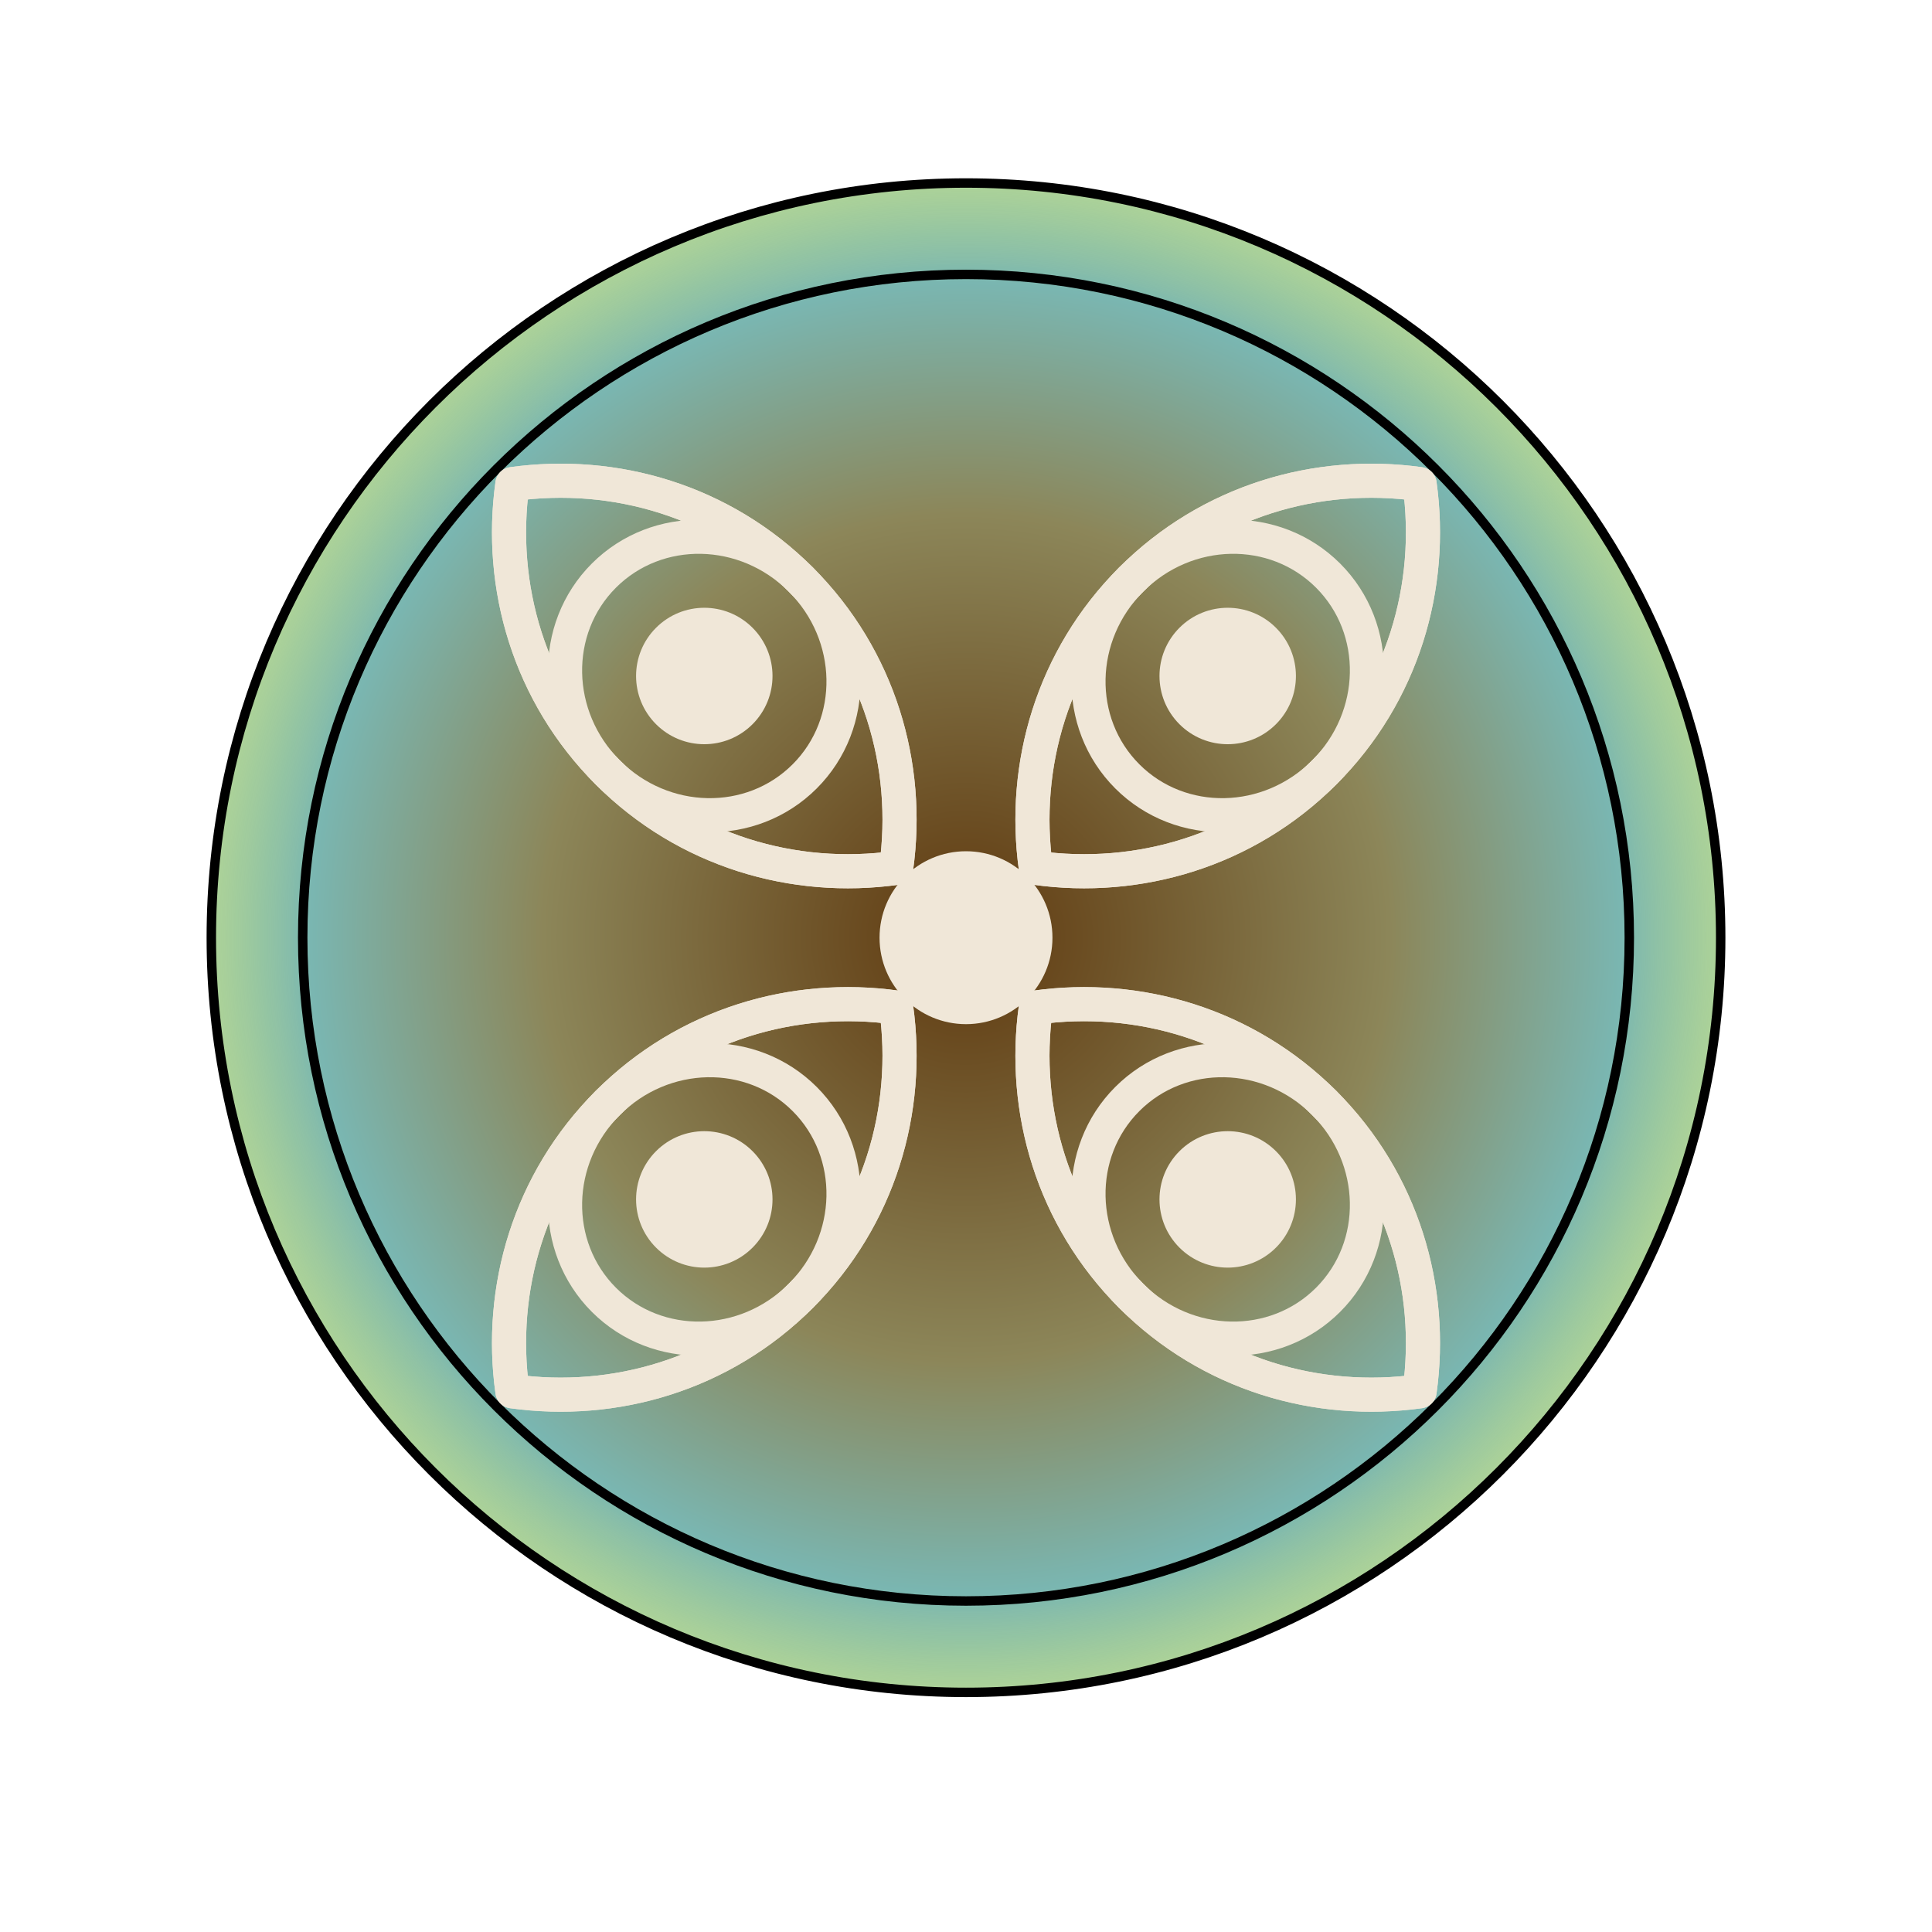
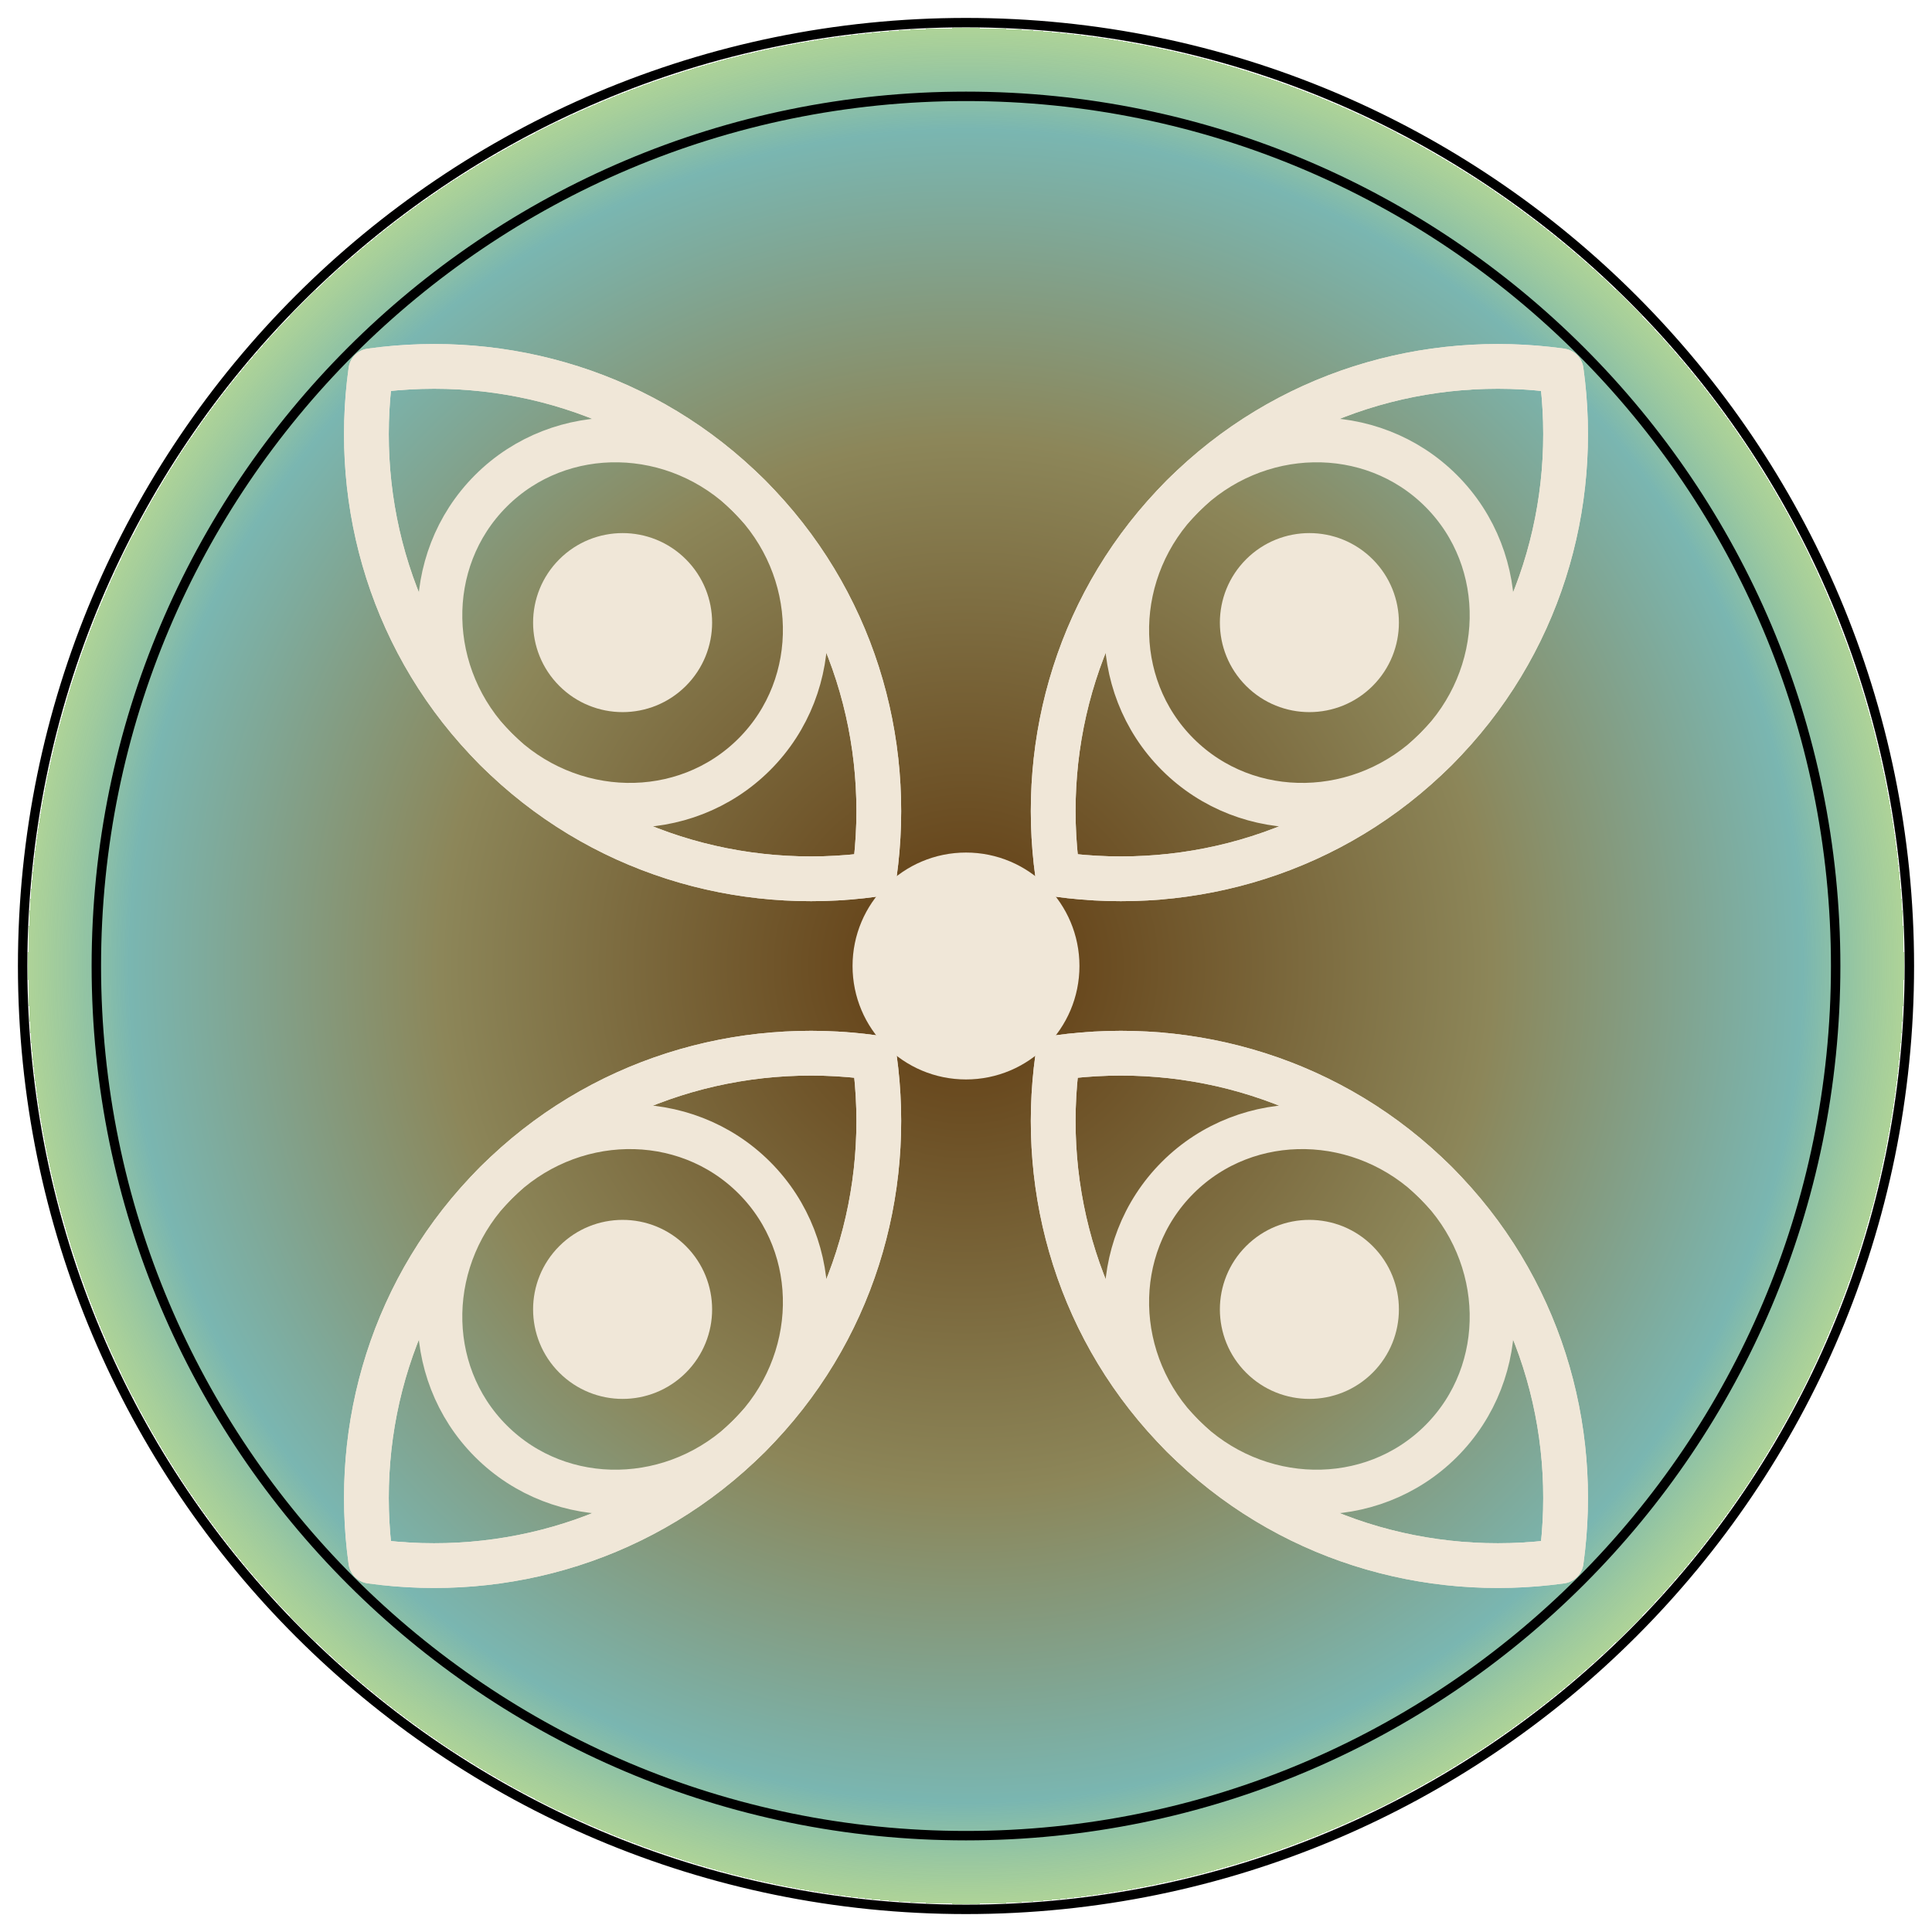
<svg xmlns="http://www.w3.org/2000/svg" height="655.36px" stroke-miterlimit="10" style="fill-rule:nonzero;clip-rule:evenodd;stroke-linecap:round;stroke-linejoin:round;" version="1.1" viewBox="0 0 655.36 655.36" width="655.36px" xml:space="preserve">
  <defs>
-     <radialGradient cx="0" cy="0" gradientTransform="matrix(256 0 0 256 327.68 318.08)" gradientUnits="userSpaceOnUse" id="RadialGradient" r="1">
+     <radialGradient cx="0" cy="0" gradientTransform="matrix(320 0 0 320 327.68 327.68)" gradientUnits="userSpaceOnUse" id="RadialGradient" r="1">
      <stop offset="0" stop-color="#5f380e" />
      <stop offset="0.56" stop-color="#8c8659" />
-       <stop offset="0.867" stop-color="#7ab6b1" />
+       <stop offset="0.892" stop-color="#7ab6b1" />
      <stop offset="1" stop-color="#98c77c" stop-opacity="0.786" />
      <stop offset="1" stop-color="#7ab6b1" stop-opacity="0" />
    </radialGradient>
  </defs>
  <g id="Layer-1_2">
-     <path d="M71.68 318.08C71.68 176.693 186.293 62.08 327.68 62.08C469.067 62.08 583.68 176.693 583.68 318.08C583.68 459.467 469.067 574.08 327.68 574.08C186.293 574.08 71.68 459.467 71.68 318.08Z" fill="url(#RadialGradient)" fill-rule="nonzero" opacity="1" stroke="#000000" stroke-linecap="butt" stroke-linejoin="round" stroke-width="3.2" />
-     <path d="M102.68 318.08C102.68 193.816 203.416 93.08 327.68 93.08C451.944 93.08 552.68 193.816 552.68 318.08C552.68 442.344 451.944 543.08 327.68 543.08C203.416 543.08 102.68 442.344 102.68 318.08Z" fill="none" opacity="1" stroke="#000000" stroke-linecap="butt" stroke-linejoin="round" stroke-width="3.2" />
+     <path d="M7.68 327.68C7.68 150.947 150.947 7.68 327.68 7.68C504.413 7.68 647.68 150.947 647.68 327.68C647.68 504.413 504.413 647.68 327.68 647.68C150.947 647.68 7.68 504.413 7.68 327.68Z" fill="url(#RadialGradient)" fill-rule="nonzero" opacity="1" stroke="#000000" stroke-linecap="butt" stroke-linejoin="round" stroke-width="3.2" />
+     <path d="M32.68 327.68C32.68 164.756 164.756 32.68 327.68 32.68C490.604 32.68 622.68 164.756 622.68 327.68C622.68 490.604 490.604 622.68 327.68 622.68C164.756 622.68 32.68 490.604 32.68 327.68Z" fill="none" opacity="1" stroke="#000000" stroke-linecap="butt" stroke-linejoin="round" stroke-width="3.2" />
  </g>
  <g id="Layer-4">
    <g opacity="1">
-       <path d="M327.68 296.084C315.531 296.084 305.684 305.931 305.684 318.08C305.684 330.229 315.531 340.076 327.68 340.076C339.829 340.076 349.676 330.229 349.676 318.08C349.676 305.931 339.829 296.084 327.68 296.084Z" fill="#f0e7d8" fill-rule="nonzero" opacity="1" stroke="#f0e7d8" stroke-linecap="butt" stroke-linejoin="round" stroke-width="14.664" />
+       <path d="M327.68 298.818C311.739 298.818 298.818 311.739 298.818 327.68C298.818 343.621 311.739 356.542 327.68 356.542C343.621 356.542 356.542 343.621 356.542 327.68C356.542 311.739 343.621 298.818 327.68 298.818Z" fill="#f0e7d8" fill-rule="nonzero" opacity="1" stroke="#f0e7d8" stroke-linecap="butt" stroke-linejoin="round" stroke-width="19.241" />
      <g opacity="1">
-         <path d="M251.178 217.034C244.399 210.256 233.412 210.256 226.634 217.034C219.856 223.812 219.856 234.799 226.634 241.578C233.412 248.356 244.399 248.356 251.178 241.578C257.956 234.799 257.956 223.812 251.178 217.034Z" fill="#f0e7d8" fill-rule="nonzero" opacity="1" stroke="#f0e7d8" stroke-linecap="butt" stroke-linejoin="round" stroke-width="11.571" />
-         <path d="M271.631 196.578C244.946 169.893 208.513 159.375 173.807 164.207C168.975 198.913 179.493 235.346 206.178 262.031C232.863 288.715 269.295 299.233 304.001 294.401C308.833 259.695 298.315 223.263 271.631 196.578Z" fill="#000120" fill-opacity="0" fill-rule="nonzero" opacity="1" stroke="#f0e7d8" stroke-linecap="butt" stroke-linejoin="round" stroke-width="11.571" />
-         <path d="M271.631 196.578C244.946 169.893 208.513 159.379 173.807 164.207C168.975 198.913 179.493 235.346 206.178 262.031C232.863 288.715 269.295 299.233 304.001 294.401C308.833 259.695 298.315 223.263 271.631 196.578Z" fill="#000120" fill-opacity="0" fill-rule="nonzero" opacity="1" stroke="#f0e7d8" stroke-linecap="butt" stroke-linejoin="round" stroke-width="11.571" />
-         <path d="M204.851 195.251C222.928 177.177 252.828 177.771 271.631 196.578C290.441 215.384 291.031 245.281 272.958 263.358C254.881 281.431 224.984 280.841 206.178 262.031C187.371 243.228 186.777 213.328 204.851 195.251Z" fill="#000120" fill-opacity="0" fill-rule="nonzero" opacity="1" stroke="#f0e7d8" stroke-linecap="butt" stroke-linejoin="round" stroke-width="11.571" />
+         <path d="M227.299 195.094C218.405 186.2 203.988 186.2 195.094 195.094C186.2 203.988 186.2 218.405 195.094 227.299C203.988 236.193 218.405 236.193 227.299 227.299C236.193 218.405 236.193 203.988 227.299 195.094Z" fill="#f0e7d8" fill-rule="nonzero" opacity="1" stroke="#f0e7d8" stroke-linecap="butt" stroke-linejoin="round" stroke-width="15.182" />
+         <path d="M254.136 168.253C219.122 133.239 171.317 119.438 125.778 125.778C119.438 171.317 133.239 219.122 168.253 254.136C203.267 289.15 251.071 302.95 296.61 296.61C302.95 251.071 289.15 203.267 254.136 168.253Z" fill="#000120" fill-opacity="0" fill-rule="nonzero" opacity="1" stroke="#f0e7d8" stroke-linecap="butt" stroke-linejoin="round" stroke-width="15.182" />
+         <path d="M254.136 168.253C219.122 133.239 171.317 119.443 125.778 125.778C119.438 171.317 133.239 219.122 168.253 254.136C203.267 289.15 251.071 302.95 296.61 296.61C302.95 251.071 289.15 203.267 254.136 168.253Z" fill="#000120" fill-opacity="0" fill-rule="nonzero" opacity="1" stroke="#f0e7d8" stroke-linecap="butt" stroke-linejoin="round" stroke-width="15.182" />
+         <path d="M166.511 166.511C190.231 142.797 229.464 143.576 254.136 168.253C278.817 192.93 279.592 232.157 255.877 255.877C232.157 279.592 192.93 278.817 168.253 254.136C143.576 229.464 142.797 190.231 166.511 166.511Z" fill="#000120" fill-opacity="0" fill-rule="nonzero" opacity="1" stroke="#f0e7d8" stroke-linecap="butt" stroke-linejoin="round" stroke-width="15.182" />
      </g>
      <g opacity="1">
-         <path d="M428.726 241.578C435.504 234.799 435.504 223.812 428.726 217.034C421.948 210.256 410.961 210.256 404.182 217.034C397.404 223.812 397.404 234.799 404.182 241.578C410.961 248.356 421.948 248.356 428.726 241.578Z" fill="#f0e7d8" fill-rule="nonzero" opacity="1" stroke="#f0e7d8" stroke-linecap="butt" stroke-linejoin="round" stroke-width="11.571" />
-         <path d="M449.182 262.031C475.867 235.346 486.385 198.913 481.553 164.207C446.847 159.375 410.414 169.893 383.73 196.578C357.045 223.263 346.527 259.695 351.359 294.401C386.065 299.233 422.497 288.715 449.182 262.031Z" fill="#000120" fill-opacity="0" fill-rule="nonzero" opacity="1" stroke="#f0e7d8" stroke-linecap="butt" stroke-linejoin="round" stroke-width="11.571" />
-         <path d="M449.182 262.031C475.867 235.346 486.381 198.913 481.553 164.207C446.847 159.375 410.414 169.893 383.73 196.578C357.045 223.263 346.527 259.695 351.359 294.401C386.065 299.233 422.497 288.715 449.182 262.031Z" fill="#000120" fill-opacity="0" fill-rule="nonzero" opacity="1" stroke="#f0e7d8" stroke-linecap="butt" stroke-linejoin="round" stroke-width="11.571" />
-         <path d="M450.509 195.251C468.583 213.328 467.989 243.228 449.182 262.031C430.376 280.841 400.479 281.431 382.402 263.358C364.329 245.281 364.919 215.384 383.73 196.578C402.532 177.771 432.432 177.177 450.509 195.251Z" fill="#000120" fill-opacity="0" fill-rule="nonzero" opacity="1" stroke="#f0e7d8" stroke-linecap="butt" stroke-linejoin="round" stroke-width="11.571" />
+         <path d="M460.266 227.299C469.16 218.405 469.16 203.988 460.266 195.094C451.372 186.2 436.955 186.2 428.061 195.094C419.167 203.988 419.167 218.405 428.061 227.299C436.955 236.193 451.372 236.193 460.266 227.299Z" fill="#f0e7d8" fill-rule="nonzero" opacity="1" stroke="#f0e7d8" stroke-linecap="butt" stroke-linejoin="round" stroke-width="15.182" />
+         <path d="M487.107 254.136C522.121 219.122 535.922 171.317 529.582 125.778C484.043 119.438 436.238 133.239 401.224 168.253C366.21 203.267 352.41 251.071 358.75 296.61C404.289 302.95 452.093 289.15 487.107 254.136Z" fill="#000120" fill-opacity="0" fill-rule="nonzero" opacity="1" stroke="#f0e7d8" stroke-linecap="butt" stroke-linejoin="round" stroke-width="15.182" />
+         <path d="M487.107 254.136C522.121 219.122 535.917 171.317 529.582 125.778C484.043 119.438 436.238 133.239 401.224 168.253C366.21 203.267 352.41 251.071 358.75 296.61C404.289 302.95 452.093 289.15 487.107 254.136Z" fill="#000120" fill-opacity="0" fill-rule="nonzero" opacity="1" stroke="#f0e7d8" stroke-linecap="butt" stroke-linejoin="round" stroke-width="15.182" />
+         <path d="M488.849 166.511C512.563 190.231 511.784 229.464 487.107 254.136C462.43 278.817 423.203 279.592 399.483 255.877C375.768 232.157 376.543 192.93 401.224 168.253C425.896 143.576 465.129 142.797 488.849 166.511Z" fill="#000120" fill-opacity="0" fill-rule="nonzero" opacity="1" stroke="#f0e7d8" stroke-linecap="butt" stroke-linejoin="round" stroke-width="15.182" />
      </g>
      <g opacity="1">
-         <path d="M251.178 419.126C257.956 412.348 257.956 401.361 251.178 394.582C244.399 387.804 233.412 387.804 226.634 394.582C219.856 401.361 219.856 412.348 226.634 419.126C233.412 425.904 244.399 425.904 251.178 419.126Z" fill="#f0e7d8" fill-rule="nonzero" opacity="1" stroke="#f0e7d8" stroke-linecap="butt" stroke-linejoin="round" stroke-width="11.571" />
-         <path d="M271.631 439.582C298.315 412.897 308.833 376.465 304.001 341.759C269.295 336.927 232.863 347.445 206.178 374.13C179.493 400.814 168.975 437.247 173.807 471.953C208.513 476.785 244.946 466.267 271.631 439.582Z" fill="#000120" fill-opacity="0" fill-rule="nonzero" opacity="1" stroke="#f0e7d8" stroke-linecap="butt" stroke-linejoin="round" stroke-width="11.571" />
-         <path d="M271.631 439.582C298.315 412.897 308.833 376.465 304.001 341.759C269.295 336.927 232.863 347.445 206.178 374.13C179.493 400.814 168.979 437.247 173.807 471.953C208.513 476.785 244.946 466.267 271.631 439.582Z" fill="#000120" fill-opacity="0" fill-rule="nonzero" opacity="1" stroke="#f0e7d8" stroke-linecap="butt" stroke-linejoin="round" stroke-width="11.571" />
-         <path d="M272.958 372.802C291.031 390.879 290.441 420.776 271.631 439.582C252.828 458.389 222.928 458.983 204.851 440.909C186.777 422.832 187.371 392.932 206.178 374.13C224.984 355.319 254.881 354.729 272.958 372.802Z" fill="#000120" fill-opacity="0" fill-rule="nonzero" opacity="1" stroke="#f0e7d8" stroke-linecap="butt" stroke-linejoin="round" stroke-width="11.571" />
+         <path d="M227.299 460.266C236.193 451.372 236.193 436.955 227.299 428.061C218.405 419.167 203.988 419.167 195.094 428.061C186.2 436.955 186.2 451.372 195.094 460.266C203.988 469.16 218.405 469.16 227.299 460.266Z" fill="#f0e7d8" fill-rule="nonzero" opacity="1" stroke="#f0e7d8" stroke-linecap="butt" stroke-linejoin="round" stroke-width="15.182" />
+         <path d="M254.136 487.107C289.15 452.093 302.95 404.289 296.61 358.75C251.071 352.41 203.267 366.21 168.253 401.224C133.239 436.238 119.438 484.043 125.778 529.582C171.317 535.922 219.122 522.121 254.136 487.107Z" fill="#000120" fill-opacity="0" fill-rule="nonzero" opacity="1" stroke="#f0e7d8" stroke-linecap="butt" stroke-linejoin="round" stroke-width="15.182" />
+         <path d="M254.136 487.107C289.15 452.093 302.95 404.289 296.61 358.75C251.071 352.41 203.267 366.21 168.253 401.224C133.239 436.238 119.443 484.043 125.778 529.582C171.317 535.922 219.122 522.121 254.136 487.107Z" fill="#000120" fill-opacity="0" fill-rule="nonzero" opacity="1" stroke="#f0e7d8" stroke-linecap="butt" stroke-linejoin="round" stroke-width="15.182" />
+         <path d="M255.877 399.483C279.592 423.203 278.817 462.43 254.136 487.107C229.464 511.784 190.231 512.563 166.511 488.849C142.797 465.129 143.576 425.896 168.253 401.224C192.93 376.543 232.157 375.768 255.877 399.483Z" fill="#000120" fill-opacity="0" fill-rule="nonzero" opacity="1" stroke="#f0e7d8" stroke-linecap="butt" stroke-linejoin="round" stroke-width="15.182" />
      </g>
      <g opacity="1">
-         <path d="M428.726 394.582C421.948 387.804 410.961 387.804 404.182 394.582C397.404 401.361 397.404 412.348 404.182 419.126C410.961 425.904 421.948 425.904 428.726 419.126C435.504 412.348 435.504 401.361 428.726 394.582Z" fill="#f0e7d8" fill-rule="nonzero" opacity="1" stroke="#f0e7d8" stroke-linecap="butt" stroke-linejoin="round" stroke-width="11.571" />
-         <path d="M449.182 374.13C422.497 347.445 386.065 336.927 351.359 341.759C346.527 376.465 357.045 412.897 383.73 439.582C410.414 466.267 446.847 476.785 481.553 471.953C486.385 437.247 475.867 400.814 449.182 374.13Z" fill="#000120" fill-opacity="0" fill-rule="nonzero" opacity="1" stroke="#f0e7d8" stroke-linecap="butt" stroke-linejoin="round" stroke-width="11.571" />
-         <path d="M449.182 374.13C422.497 347.445 386.065 336.927 351.359 341.759C346.527 376.465 357.045 412.897 383.73 439.582C410.414 466.267 446.847 476.781 481.553 471.953C486.385 437.247 475.867 400.814 449.182 374.13Z" fill="#000120" fill-opacity="0" fill-rule="nonzero" opacity="1" stroke="#f0e7d8" stroke-linecap="butt" stroke-linejoin="round" stroke-width="11.571" />
-         <path d="M382.402 372.802C400.479 354.729 430.376 355.319 449.182 374.13C467.989 392.932 468.583 422.832 450.509 440.909C432.432 458.983 402.532 458.389 383.73 439.582C364.919 420.776 364.329 390.879 382.402 372.802Z" fill="#000120" fill-opacity="0" fill-rule="nonzero" opacity="1" stroke="#f0e7d8" stroke-linecap="butt" stroke-linejoin="round" stroke-width="11.571" />
+         <path d="M460.266 428.061C451.372 419.167 436.955 419.167 428.061 428.061C419.167 436.955 419.167 451.372 428.061 460.266C436.955 469.16 451.372 469.16 460.266 460.266C469.16 451.372 469.16 436.955 460.266 428.061Z" fill="#f0e7d8" fill-rule="nonzero" opacity="1" stroke="#f0e7d8" stroke-linecap="butt" stroke-linejoin="round" stroke-width="15.182" />
+         <path d="M487.107 401.224C452.093 366.21 404.289 352.41 358.75 358.75C352.41 404.289 366.21 452.093 401.224 487.107C436.238 522.121 484.043 535.922 529.582 529.582C535.922 484.043 522.121 436.238 487.107 401.224Z" fill="#000120" fill-opacity="0" fill-rule="nonzero" opacity="1" stroke="#f0e7d8" stroke-linecap="butt" stroke-linejoin="round" stroke-width="15.182" />
+         <path d="M487.107 401.224C452.093 366.21 404.289 352.41 358.75 358.75C352.41 404.289 366.21 452.093 401.224 487.107C436.238 522.121 484.043 535.917 529.582 529.582C535.922 484.043 522.121 436.238 487.107 401.224Z" fill="#000120" fill-opacity="0" fill-rule="nonzero" opacity="1" stroke="#f0e7d8" stroke-linecap="butt" stroke-linejoin="round" stroke-width="15.182" />
+         <path d="M399.483 399.483C423.203 375.768 462.43 376.543 487.107 401.224C511.784 425.896 512.563 465.129 488.849 488.849C465.129 512.563 425.896 511.784 401.224 487.107C376.543 462.43 375.768 423.203 399.483 399.483Z" fill="#000120" fill-opacity="0" fill-rule="nonzero" opacity="1" stroke="#f0e7d8" stroke-linecap="butt" stroke-linejoin="round" stroke-width="15.182" />
      </g>
    </g>
  </g>
</svg>
